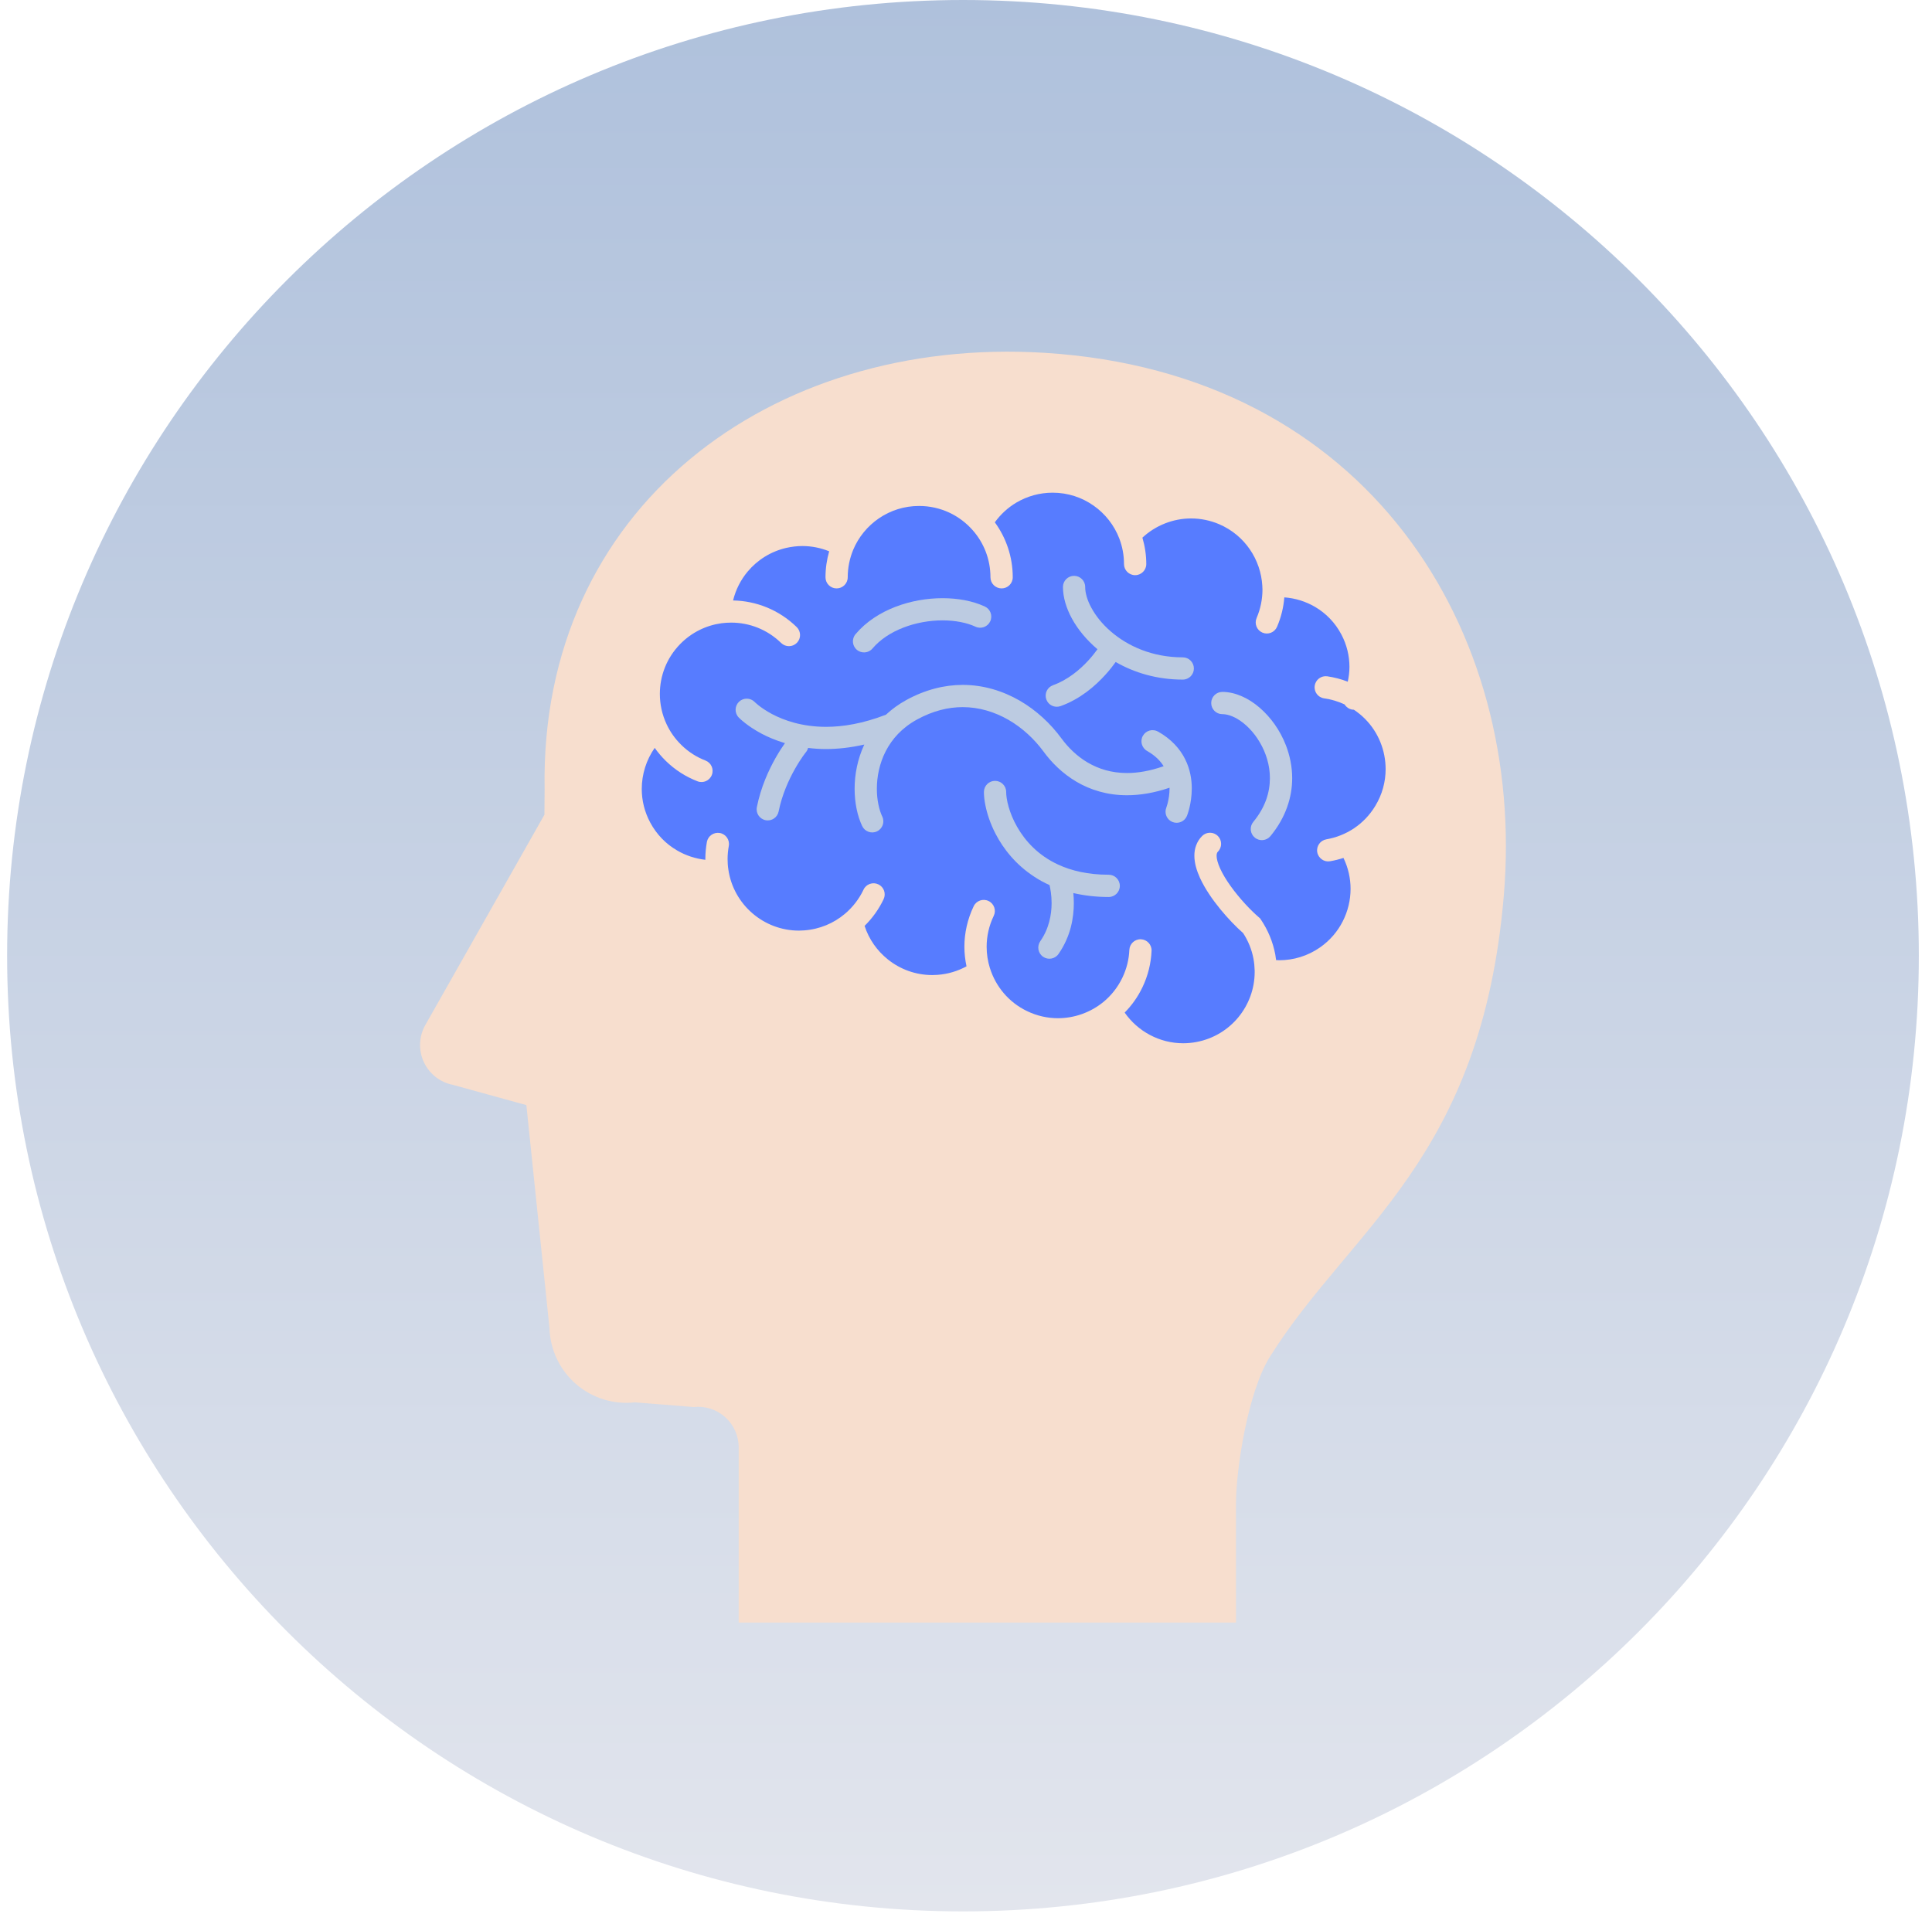
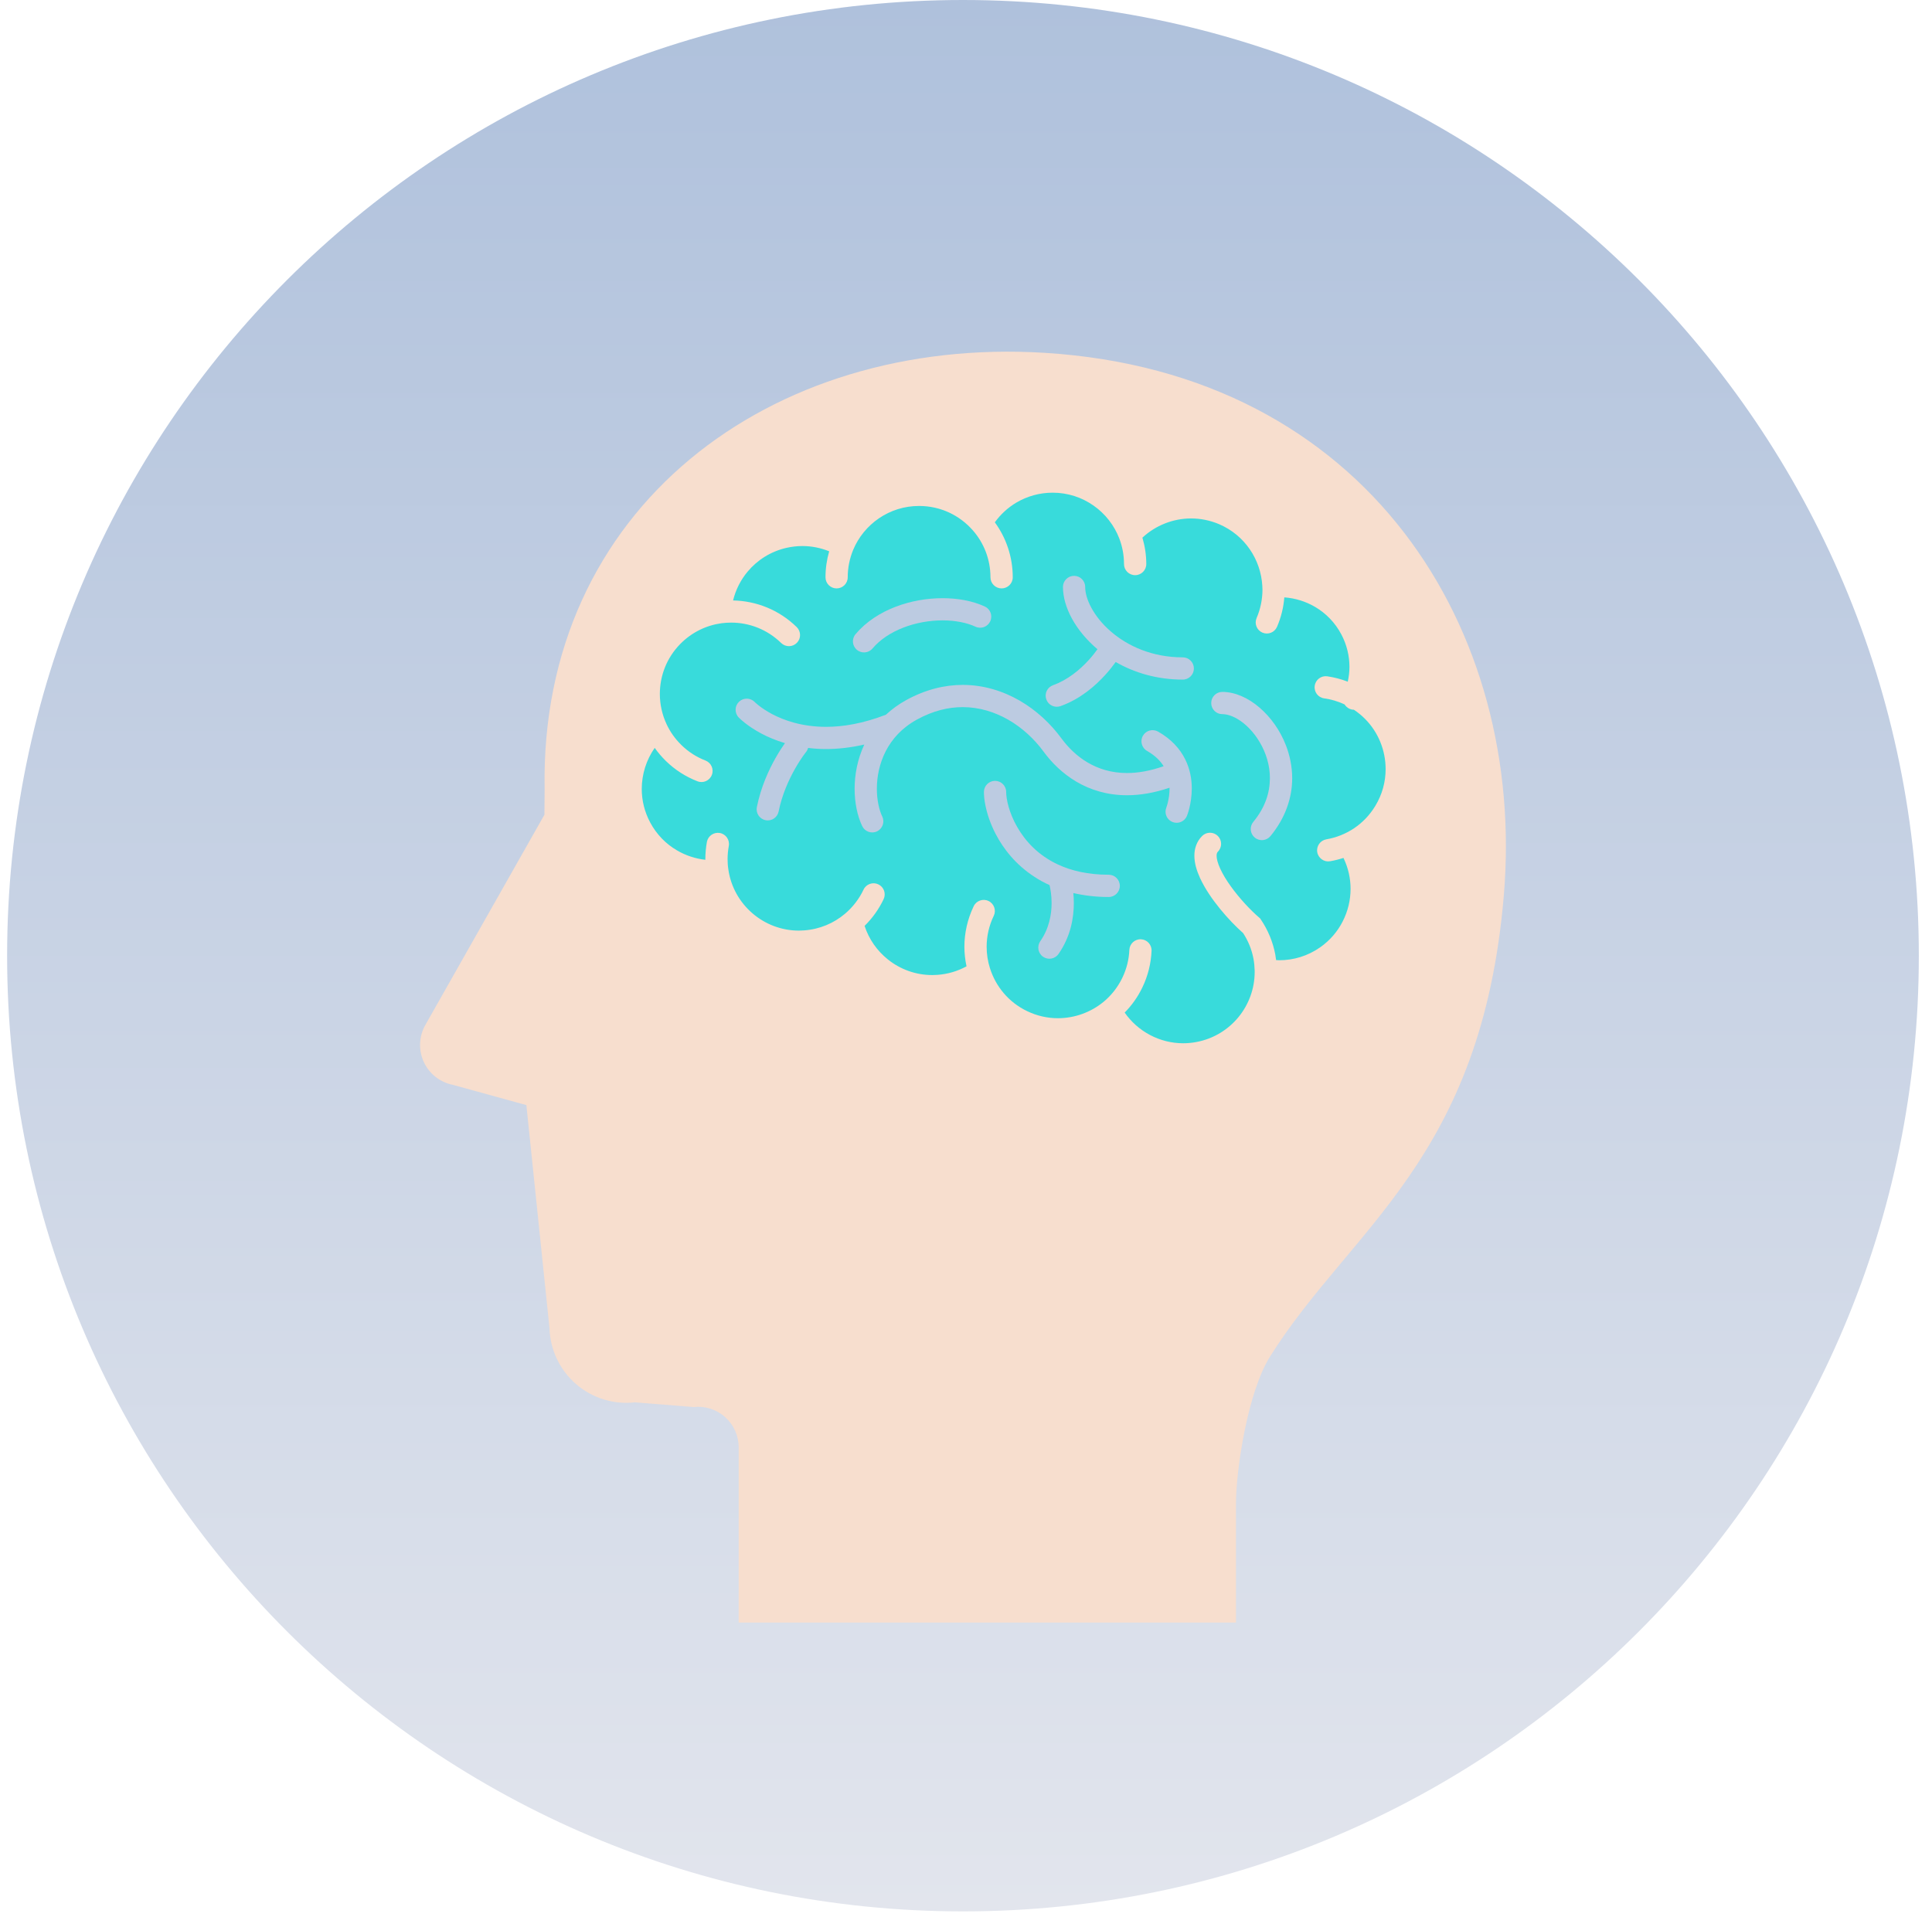
<svg xmlns="http://www.w3.org/2000/svg" width="127" height="126" viewBox="0 0 127 126" fill="none">
  <circle cx="63.301" cy="62.833" r="62.833" fill="url(#paint0_linear_4741_2343)" />
-   <circle cx="66.319" cy="54.791" r="26.641" fill="#577CFF" />
+   <circle cx="66.319" cy="54.791" r="26.641" fill="#38dbdb" />
  <path d="M72.88 57.51C71.515 57.51 70.427 57.247 69.554 56.842C68.246 56.236 67.399 55.303 66.866 54.372C66.6 53.909 66.416 53.448 66.301 53.043C66.185 52.639 66.14 52.283 66.141 52.071C66.141 51.665 65.814 51.338 65.409 51.338C65.005 51.338 64.678 51.665 64.678 52.071C64.678 52.334 64.71 52.624 64.775 52.943C64.887 53.503 65.097 54.148 65.442 54.815C65.956 55.809 66.775 56.855 67.999 57.647C68.306 57.85 68.635 58.031 68.992 58.192C69.049 58.435 69.128 58.861 69.127 59.378C69.127 59.752 69.085 60.168 68.972 60.597C68.859 61.025 68.676 61.46 68.38 61.885C68.153 62.219 68.234 62.673 68.567 62.903C68.898 63.132 69.353 63.051 69.583 62.718C69.983 62.142 70.237 61.542 70.387 60.971C70.536 60.399 70.588 59.854 70.588 59.378C70.588 59.14 70.575 58.916 70.556 58.715C71.26 58.877 72.03 58.974 72.88 58.974C73.284 58.974 73.612 58.646 73.612 58.242C73.612 57.838 73.284 57.51 72.88 57.51Z" fill="#BCCBE1" />
  <path d="M76.123 48.098C75.771 47.902 75.327 48.023 75.127 48.376C74.928 48.726 75.053 49.172 75.405 49.372C75.944 49.681 76.272 50.022 76.492 50.375C75.59 50.691 74.793 50.823 74.085 50.823C73.053 50.822 72.209 50.549 71.494 50.13C70.784 49.713 70.211 49.14 69.775 48.548C69.057 47.568 68.124 46.697 67.023 46.06C65.922 45.427 64.651 45.029 63.284 45.029C62.088 45.029 60.828 45.338 59.577 46.024C59.067 46.303 58.622 46.631 58.237 46.989C56.716 47.575 55.407 47.787 54.297 47.787C52.717 47.784 51.538 47.362 50.749 46.946C50.356 46.737 50.062 46.53 49.871 46.38C49.776 46.303 49.705 46.244 49.662 46.204L49.619 46.162L49.611 46.154C49.33 45.867 48.87 45.859 48.578 46.138C48.288 46.419 48.28 46.88 48.56 47.172C48.602 47.214 49.103 47.726 50.066 48.238C50.487 48.461 51.003 48.679 51.599 48.858C51.441 49.081 51.224 49.408 50.988 49.822C50.536 50.62 50.016 51.743 49.753 53.062C49.671 53.461 49.929 53.845 50.325 53.924C50.721 54.005 51.105 53.745 51.184 53.349C51.406 52.237 51.862 51.246 52.261 50.544C52.461 50.189 52.644 49.912 52.777 49.721C52.844 49.628 52.897 49.555 52.933 49.509C52.951 49.486 52.964 49.47 52.972 49.459L52.983 49.449L52.984 49.446C53.05 49.364 53.094 49.271 53.12 49.172C53.491 49.22 53.882 49.247 54.297 49.247C55.065 49.247 55.908 49.156 56.815 48.951C56.363 49.919 56.179 50.931 56.178 51.857C56.18 52.788 56.358 53.637 56.676 54.311C56.849 54.675 57.285 54.832 57.649 54.659C58.013 54.485 58.17 54.05 57.996 53.685C57.794 53.264 57.638 52.595 57.641 51.857C57.639 51.059 57.814 50.184 58.226 49.383C58.641 48.583 59.282 47.854 60.28 47.306C61.331 46.729 62.338 46.492 63.284 46.49C64.365 46.492 65.382 46.804 66.292 47.327C67.2 47.85 67.992 48.588 68.596 49.411C69.127 50.137 69.839 50.851 70.753 51.391C71.666 51.931 72.788 52.286 74.085 52.284C74.943 52.284 75.874 52.131 76.879 51.79L76.88 51.841C76.88 52.199 76.824 52.525 76.768 52.756C76.742 52.869 76.713 52.962 76.693 53.019C76.684 53.049 76.677 53.071 76.672 53.084L76.668 53.095V53.096C76.52 53.47 76.7 53.893 77.075 54.044C77.45 54.193 77.876 54.01 78.026 53.637C78.046 53.585 78.338 52.853 78.342 51.841C78.342 51.261 78.241 50.579 77.901 49.907C77.566 49.231 76.987 48.585 76.123 48.098Z" fill="#BCCBE1" />
  <path d="M57.354 42.635C57.858 42.041 58.573 41.574 59.388 41.261C60.203 40.944 61.11 40.787 61.961 40.787C62.788 40.787 63.56 40.939 64.124 41.203C64.493 41.373 64.927 41.212 65.094 40.846C65.263 40.48 65.104 40.044 64.739 39.877C63.922 39.499 62.961 39.33 61.961 39.328C60.933 39.328 59.862 39.512 58.861 39.896C57.865 40.28 56.939 40.867 56.241 41.692C55.978 41.999 56.017 42.46 56.324 42.72C56.633 42.983 57.096 42.943 57.354 42.635Z" fill="#BCCBE1" />
  <path d="M68.652 23.196C50.632 22.087 35.457 33.423 35.801 51.893L35.788 53.565L27.959 67.39C27.537 68.135 27.499 69.039 27.857 69.817C28.214 70.596 28.922 71.156 29.763 71.322L34.601 72.656L36.12 87.316C36.161 88.729 36.789 90.061 37.855 90.988C38.921 91.917 40.328 92.356 41.732 92.199L45.595 92.507C46.349 92.423 47.104 92.664 47.669 93.171C48.234 93.676 48.558 94.399 48.558 95.158V106.678H81.247C81.247 106.678 81.247 101.092 81.247 98.864C81.247 96.634 82.017 91.539 83.475 89.205C88.775 80.732 97.401 76.224 98.856 58.848C100.313 41.47 89.941 24.507 68.652 23.196ZM90.4 52.994C89.667 54.205 88.482 54.959 87.188 55.182C86.791 55.252 86.522 55.628 86.589 56.027C86.66 56.424 87.038 56.694 87.435 56.623C87.732 56.572 88.024 56.498 88.313 56.405C88.624 57.051 88.78 57.745 88.78 58.436C88.78 59.174 88.604 59.907 88.267 60.57C87.932 61.232 87.435 61.822 86.783 62.281C85.962 62.856 85.029 63.13 84.103 63.132C84.029 63.132 83.957 63.124 83.884 63.122C83.868 63 83.853 62.879 83.832 62.76V62.758C83.672 61.911 83.341 61.136 82.888 60.462L82.833 60.38L82.758 60.315C82.205 59.84 81.471 59.062 80.904 58.268C80.618 57.872 80.376 57.471 80.212 57.114C80.046 56.755 79.97 56.444 79.973 56.26C79.973 56.178 79.985 56.121 80.001 56.084C80.014 56.048 80.028 56.026 80.056 55.997C80.341 55.713 80.341 55.249 80.056 54.962C79.77 54.678 79.308 54.678 79.024 54.962C78.844 55.139 78.709 55.353 78.628 55.581C78.543 55.803 78.512 56.035 78.512 56.26C78.515 56.766 78.668 57.246 78.882 57.722C79.209 58.432 79.695 59.137 80.222 59.781C80.718 60.385 81.243 60.929 81.715 61.345C82.041 61.843 82.279 62.407 82.396 63.028C82.444 63.29 82.469 63.55 82.475 63.799V63.804C82.475 63.836 82.476 63.869 82.476 63.903C82.476 65.007 82.083 66.053 81.407 66.876C80.731 67.697 79.779 68.294 78.65 68.507C78.356 68.563 78.064 68.59 77.776 68.59C76.226 68.591 74.792 67.811 73.93 66.573C74.395 66.102 74.791 65.551 75.091 64.924V64.925C75.466 64.15 75.663 63.329 75.698 62.515C75.716 62.113 75.404 61.772 75.002 61.754C74.596 61.736 74.256 62.05 74.238 62.452C74.212 63.072 74.062 63.694 73.776 64.287L73.775 64.29C73.467 64.925 73.04 65.457 72.53 65.877L72.528 65.878C71.687 66.564 70.628 66.943 69.545 66.943C68.863 66.943 68.17 66.794 67.512 66.475C66.295 65.89 65.449 64.847 65.075 63.654H65.073C64.931 63.201 64.857 62.725 64.857 62.247C64.857 61.564 65.006 60.871 65.324 60.212C65.5 59.848 65.346 59.411 64.982 59.237C64.62 59.062 64.183 59.213 64.007 59.577C63.594 60.436 63.394 61.35 63.394 62.247C63.394 62.682 63.445 63.112 63.534 63.532C62.963 63.843 62.32 64.043 61.625 64.093H61.623C61.509 64.101 61.398 64.106 61.285 64.106C60.187 64.106 59.171 63.725 58.365 63.079C57.661 62.515 57.121 61.757 56.834 60.873C57.347 60.368 57.773 59.773 58.086 59.114C58.258 58.748 58.102 58.314 57.737 58.142C57.373 57.969 56.934 58.124 56.764 58.491C56.475 59.103 56.054 59.647 55.54 60.08C54.807 60.699 53.883 61.096 52.855 61.17H52.854C52.739 61.178 52.628 61.184 52.517 61.184C50.197 61.184 48.216 59.469 47.88 57.177L47.879 57.17V57.166C47.86 57.056 47.848 56.942 47.84 56.824C47.832 56.712 47.828 56.597 47.828 56.484C47.828 56.19 47.856 55.899 47.908 55.618C47.98 55.221 47.718 54.84 47.321 54.766C46.926 54.695 46.543 54.954 46.468 55.351C46.402 55.719 46.366 56.097 46.366 56.484L46.367 56.528C45.71 56.454 45.072 56.244 44.502 55.909C43.779 55.488 43.166 54.87 42.742 54.078C42.364 53.371 42.186 52.618 42.186 51.871C42.186 50.907 42.485 49.961 43.037 49.17C43.25 49.471 43.491 49.754 43.76 50.02C44.378 50.626 45.092 51.074 45.848 51.366C46.225 51.514 46.647 51.326 46.793 50.948C46.941 50.572 46.751 50.149 46.377 50.003C45.798 49.78 45.256 49.439 44.786 48.977V48.976C44.37 48.57 44.048 48.108 43.818 47.613C43.523 46.985 43.375 46.302 43.375 45.624C43.376 44.434 43.819 43.256 44.713 42.343C45.474 41.567 46.433 41.113 47.428 40.975H47.429H47.431C47.644 40.948 47.856 40.934 48.068 40.934C49.255 40.935 50.434 41.382 51.35 42.275C51.639 42.555 52.1 42.553 52.384 42.263C52.666 41.975 52.66 41.514 52.373 41.23C51.208 40.089 49.699 39.505 48.189 39.478C48.359 38.779 48.687 38.128 49.146 37.58C49.783 36.821 50.655 36.259 51.696 36.019C52.051 35.94 52.4 35.9 52.747 35.9C53.359 35.9 53.956 36.023 54.506 36.246C54.35 36.791 54.264 37.363 54.264 37.956C54.264 38.359 54.591 38.685 54.995 38.685C55.398 38.685 55.725 38.359 55.725 37.956C55.725 37.317 55.855 36.707 56.083 36.152C56.436 35.304 57.034 34.582 57.784 34.072C58.537 33.561 59.438 33.265 60.416 33.265C61.826 33.265 63.084 33.881 63.946 34.865C64.672 35.69 65.108 36.77 65.108 37.956C65.108 38.359 65.437 38.685 65.84 38.685C66.244 38.685 66.573 38.359 66.573 37.956C66.573 36.606 66.135 35.353 65.395 34.34C65.774 33.816 66.256 33.371 66.814 33.041C67.512 32.63 68.325 32.392 69.196 32.392C70.2 32.392 71.122 32.705 71.883 33.239C72.647 33.773 73.243 34.531 73.58 35.41H73.579C73.778 35.932 73.886 36.493 73.886 37.085C73.886 37.488 74.215 37.815 74.618 37.815C75.021 37.815 75.351 37.488 75.351 37.085C75.351 36.481 75.258 35.9 75.096 35.348C75.963 34.543 77.111 34.086 78.296 34.086C78.915 34.086 79.543 34.209 80.15 34.468C80.996 34.834 81.675 35.413 82.159 36.119C82.644 36.826 82.928 37.656 82.978 38.515C82.984 38.603 82.988 38.691 82.988 38.779C82.985 39.4 82.863 40.025 82.603 40.633C82.443 41.004 82.615 41.433 82.985 41.592C83.357 41.751 83.785 41.581 83.946 41.21C84.217 40.579 84.373 39.928 84.425 39.275C85.142 39.326 85.84 39.543 86.458 39.908C87.162 40.324 87.765 40.934 88.176 41.715C88.536 42.398 88.705 43.124 88.706 43.844C88.706 44.173 88.666 44.499 88.595 44.819C88.157 44.647 87.701 44.531 87.246 44.464C86.849 44.409 86.477 44.688 86.423 45.088C86.365 45.489 86.644 45.858 87.042 45.913C87.502 45.978 87.955 46.11 88.387 46.314C88.462 46.439 88.578 46.542 88.722 46.605C88.811 46.644 88.906 46.663 88.999 46.663C89.269 46.843 89.514 47.046 89.734 47.267L89.735 47.269C90.613 48.153 91.084 49.347 91.084 50.567C91.084 51.395 90.865 52.233 90.4 52.994Z" fill="#F7DECE" />
  <path d="M82.806 46.531C82.444 46.218 82.054 45.961 81.642 45.782C81.229 45.599 80.794 45.49 80.349 45.49C79.945 45.49 79.619 45.818 79.619 46.222C79.619 46.626 79.945 46.952 80.349 46.952C80.618 46.952 80.956 47.045 81.316 47.252C81.852 47.559 82.409 48.112 82.811 48.802C83.22 49.493 83.48 50.313 83.477 51.163C83.475 52.096 83.181 53.071 82.383 54.039C82.128 54.349 82.171 54.811 82.482 55.067C82.794 55.326 83.256 55.28 83.512 54.972C84.515 53.759 84.943 52.417 84.942 51.163C84.942 50.401 84.786 49.67 84.531 49.005C84.144 48.007 83.53 47.156 82.806 46.531Z" fill="#C0CDE2" />
  <path d="M77.75 43.218C75.741 43.218 74.128 42.477 73.011 41.509C72.453 41.026 72.026 40.486 71.746 39.968C71.461 39.451 71.332 38.959 71.335 38.59C71.335 38.187 71.007 37.859 70.605 37.859C70.2 37.859 69.873 38.187 69.873 38.59C69.876 39.276 70.09 39.982 70.461 40.666C70.852 41.38 71.421 42.074 72.142 42.684C71.997 42.885 71.797 43.148 71.539 43.426C70.983 44.034 70.18 44.707 69.22 45.049C68.843 45.183 68.643 45.601 68.779 45.982C68.914 46.363 69.331 46.559 69.713 46.425C71.014 45.958 71.986 45.105 72.648 44.379C72.942 44.057 73.17 43.76 73.34 43.524C74.549 44.221 76.043 44.681 77.75 44.681C78.154 44.681 78.48 44.354 78.48 43.951C78.48 43.547 78.154 43.218 77.75 43.218Z" fill="#BCCBE1" />
  <defs>
    <linearGradient id="paint0_linear_4741_2343" x1="63.301" y1="0" x2="63.301" y2="125.665" gradientUnits="userSpaceOnUse">
      <stop stop-color="#AFC1DC" />
      <stop offset="1" stop-color="#E2E5ED" />
    </linearGradient>
  </defs>
</svg>
